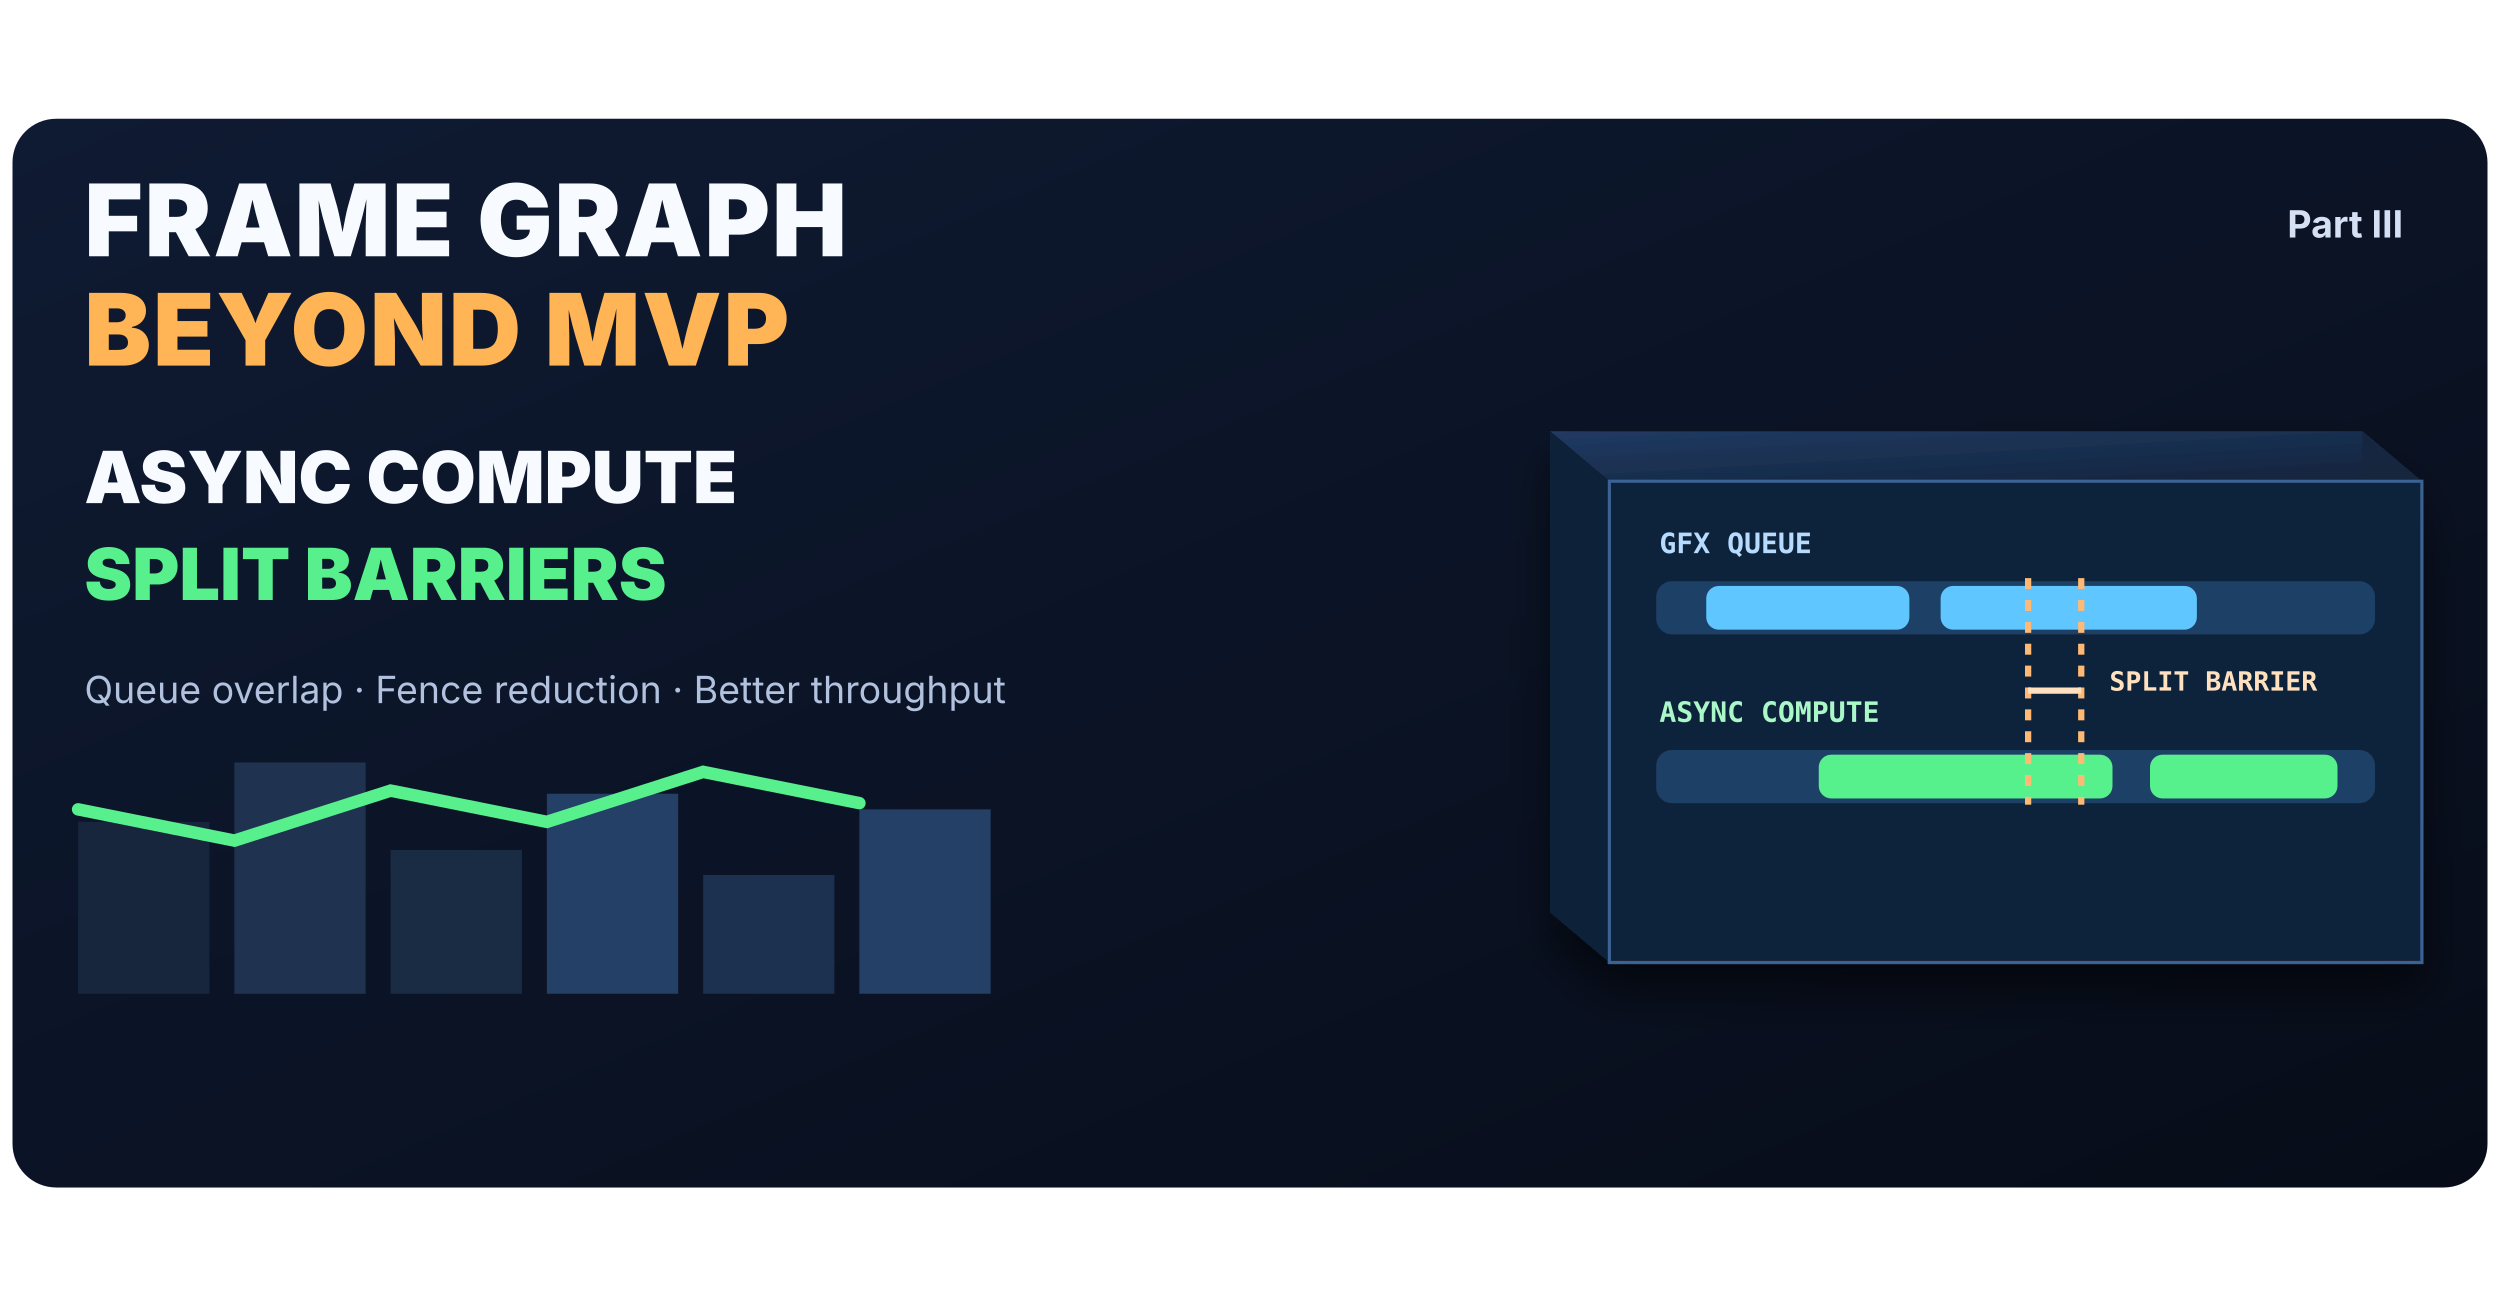
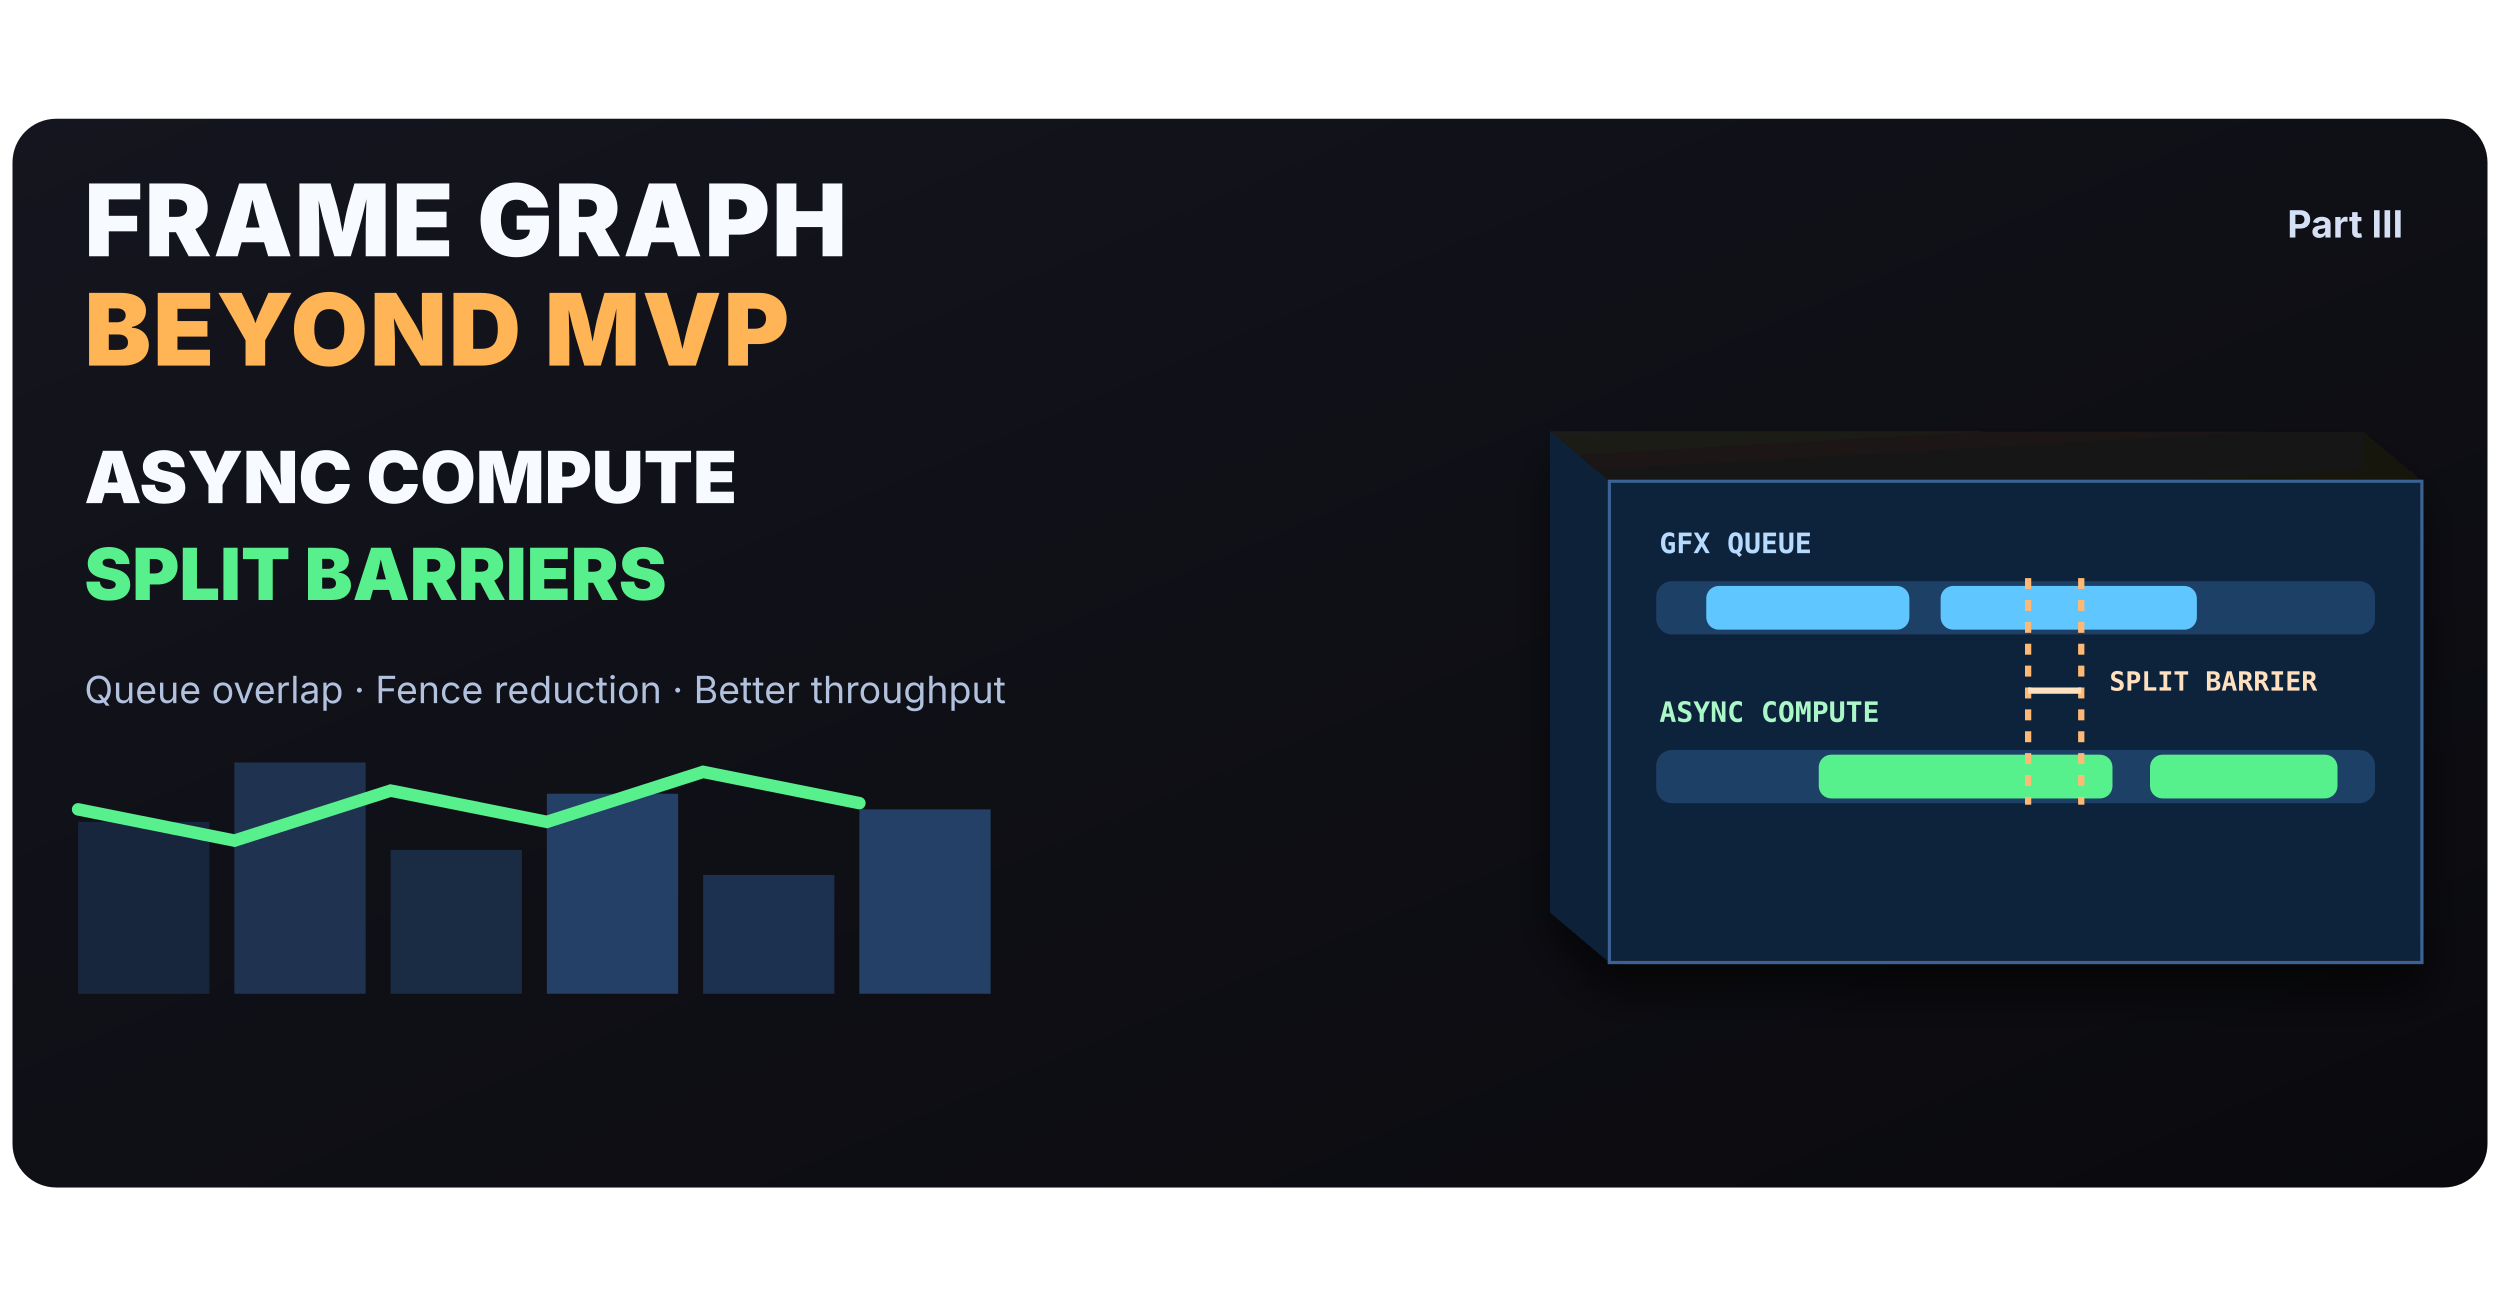
<svg xmlns="http://www.w3.org/2000/svg" viewBox="0 0 1200 627" width="1200" height="627" role="img" aria-label="Frame Graph Beyond MVP thumbnail">
  <defs>
    <linearGradient id="bg" x1="0" y1="0" x2="1" y2="1">
-       <stop offset="0%" stop-color="#0f1b33" />
-       <stop offset="100%" stop-color="#070c18" />
+       <stop offset="0%" stop-color="#14151e" />
+       <stop offset="100%" stop-color="#0a0a0e" />
    </linearGradient>
    <linearGradient id="panelTop" x1="0" y1="0" x2="1" y2="1">
-       <stop offset="0%" stop-color="#213a62" />
-       <stop offset="100%" stop-color="#11233b" />
+       <stop offset="0%" stop-color="#1e1c1a" />
+       <stop offset="100%" stop-color="#131210" />
    </linearGradient>
    <linearGradient id="panelSide" x1="0" y1="0" x2="0" y2="1">
-       <stop offset="0%" stop-color="#132740" />
-       <stop offset="100%" stop-color="#0a1526" />
+       <stop offset="0%" stop-color="#16140f" />
+       <stop offset="100%" stop-color="#0c0b08" />
    </linearGradient>
    <filter id="softShadow" x="-20%" y="-20%" width="160%" height="180%">
      <feDropShadow dx="0" dy="18" stdDeviation="14" flood-color="#000" flood-opacity=".55" />
    </filter>
    <filter id="nodeGlow" x="-40%" y="-40%" width="180%" height="180%">
      <feDropShadow dx="0" dy="0" stdDeviation="6" flood-color="#8defff" flood-opacity=".5" />
    </filter>
  </defs>
  <g transform="translate(0 51) scale(0.75)">
    <rect x="8" y="8" width="1584" height="684" rx="28" fill="url(#bg)" />
    <text x="54" y="96" fill="#f7faff" font-family="Inter,system-ui,sans-serif" font-size="64" font-weight="900" letter-spacing="1.2">FRAME GRAPH</text>
    <text x="54" y="166" fill="#ffb455" font-family="Inter,system-ui,sans-serif" font-size="64" font-weight="900" letter-spacing="1.2">BEYOND MVP</text>
    <text x="1538" y="84" text-anchor="end" fill="#d5e0f5" font-family="Inter,system-ui,sans-serif" font-size="24" font-weight="700">Part III</text>
    <text x="54" y="254" fill="#f7faff" font-family="Inter,system-ui,sans-serif" font-size="46" font-weight="900">ASYNC COMPUTE</text>
    <text x="54" y="316" fill="#57f08d" font-family="Inter,system-ui,sans-serif" font-size="46" font-weight="900">SPLIT BARRIERS</text>
    <text x="54" y="382" fill="#b2c2de" font-family="Inter,system-ui,sans-serif" font-size="24">Queue overlap · Fence reduction · Better throughput</text>
    <g transform="translate(50,420)">
      <rect x="0" y="38" width="84" height="110" fill="#17263d" />
      <rect x="100" y="0" width="84" height="148" fill="#1f3350" />
      <rect x="200" y="56" width="84" height="92" fill="#1a2b44" />
      <rect x="300" y="20" width="84" height="128" fill="#244067" />
      <rect x="400" y="72" width="84" height="76" fill="#1b314f" />
      <rect x="500" y="30" width="84" height="118" fill="#244067" />
      <polyline points="0,30 100,50 200,18 300,38 400,6 500,26" fill="none" stroke="#57f08d" stroke-width="8" stroke-linecap="round" />
    </g>
    <g filter="url(#softShadow)">
      <polygon points="992,208 1512,208 1550,240 1030,240" fill="url(#panelTop)" />
      <polygon points="1512,208 1550,240 1550,548 1512,516" fill="url(#panelSide)" />
      <polygon points="992,208 1030,240 1030,548 992,516" fill="#102239" />
      <polygon points="1030,240 1550,240 1550,548 1030,548" fill="#11233b" stroke="#3a6293" stroke-width="2" />
      <rect x="1060" y="304" width="460" height="34" rx="10" fill="#1e3f66" />
      <rect x="1060" y="412" width="460" height="34" rx="10" fill="#1e3f66" />
      <rect x="1092" y="307" width="130" height="28" rx="8" fill="#5ec6ff" />
      <rect x="1242" y="307" width="164" height="28" rx="8" fill="#5ec6ff" />
      <rect x="1164" y="415" width="188" height="28" rx="8" fill="#57f08d" />
      <rect x="1376" y="415" width="120" height="28" rx="8" fill="#57f08d" />
      <line x1="1298" y1="302" x2="1298" y2="447" stroke="#ffb974" stroke-width="4" stroke-dasharray="7 7" />
      <line x1="1332" y1="302" x2="1332" y2="447" stroke="#ffb974" stroke-width="4" stroke-dasharray="7 7" />
      <line x1="1298" y1="374" x2="1332" y2="374" stroke="#ffe0bf" stroke-width="4" />
      <text x="1062" y="286" fill="#b6dbff" font-family="JetBrains Mono,Fira Code,monospace" font-size="18" font-weight="700">GFX QUEUE</text>
      <text x="1062" y="394" fill="#aaf7c8" font-family="JetBrains Mono,Fira Code,monospace" font-size="18" font-weight="700">ASYNC COMPUTE</text>
      <text x="1350" y="374" fill="#ffe0bf" font-family="JetBrains Mono,Fira Code,monospace" font-size="17" font-weight="700">SPLIT BARRIER</text>
    </g>
  </g>
</svg>
